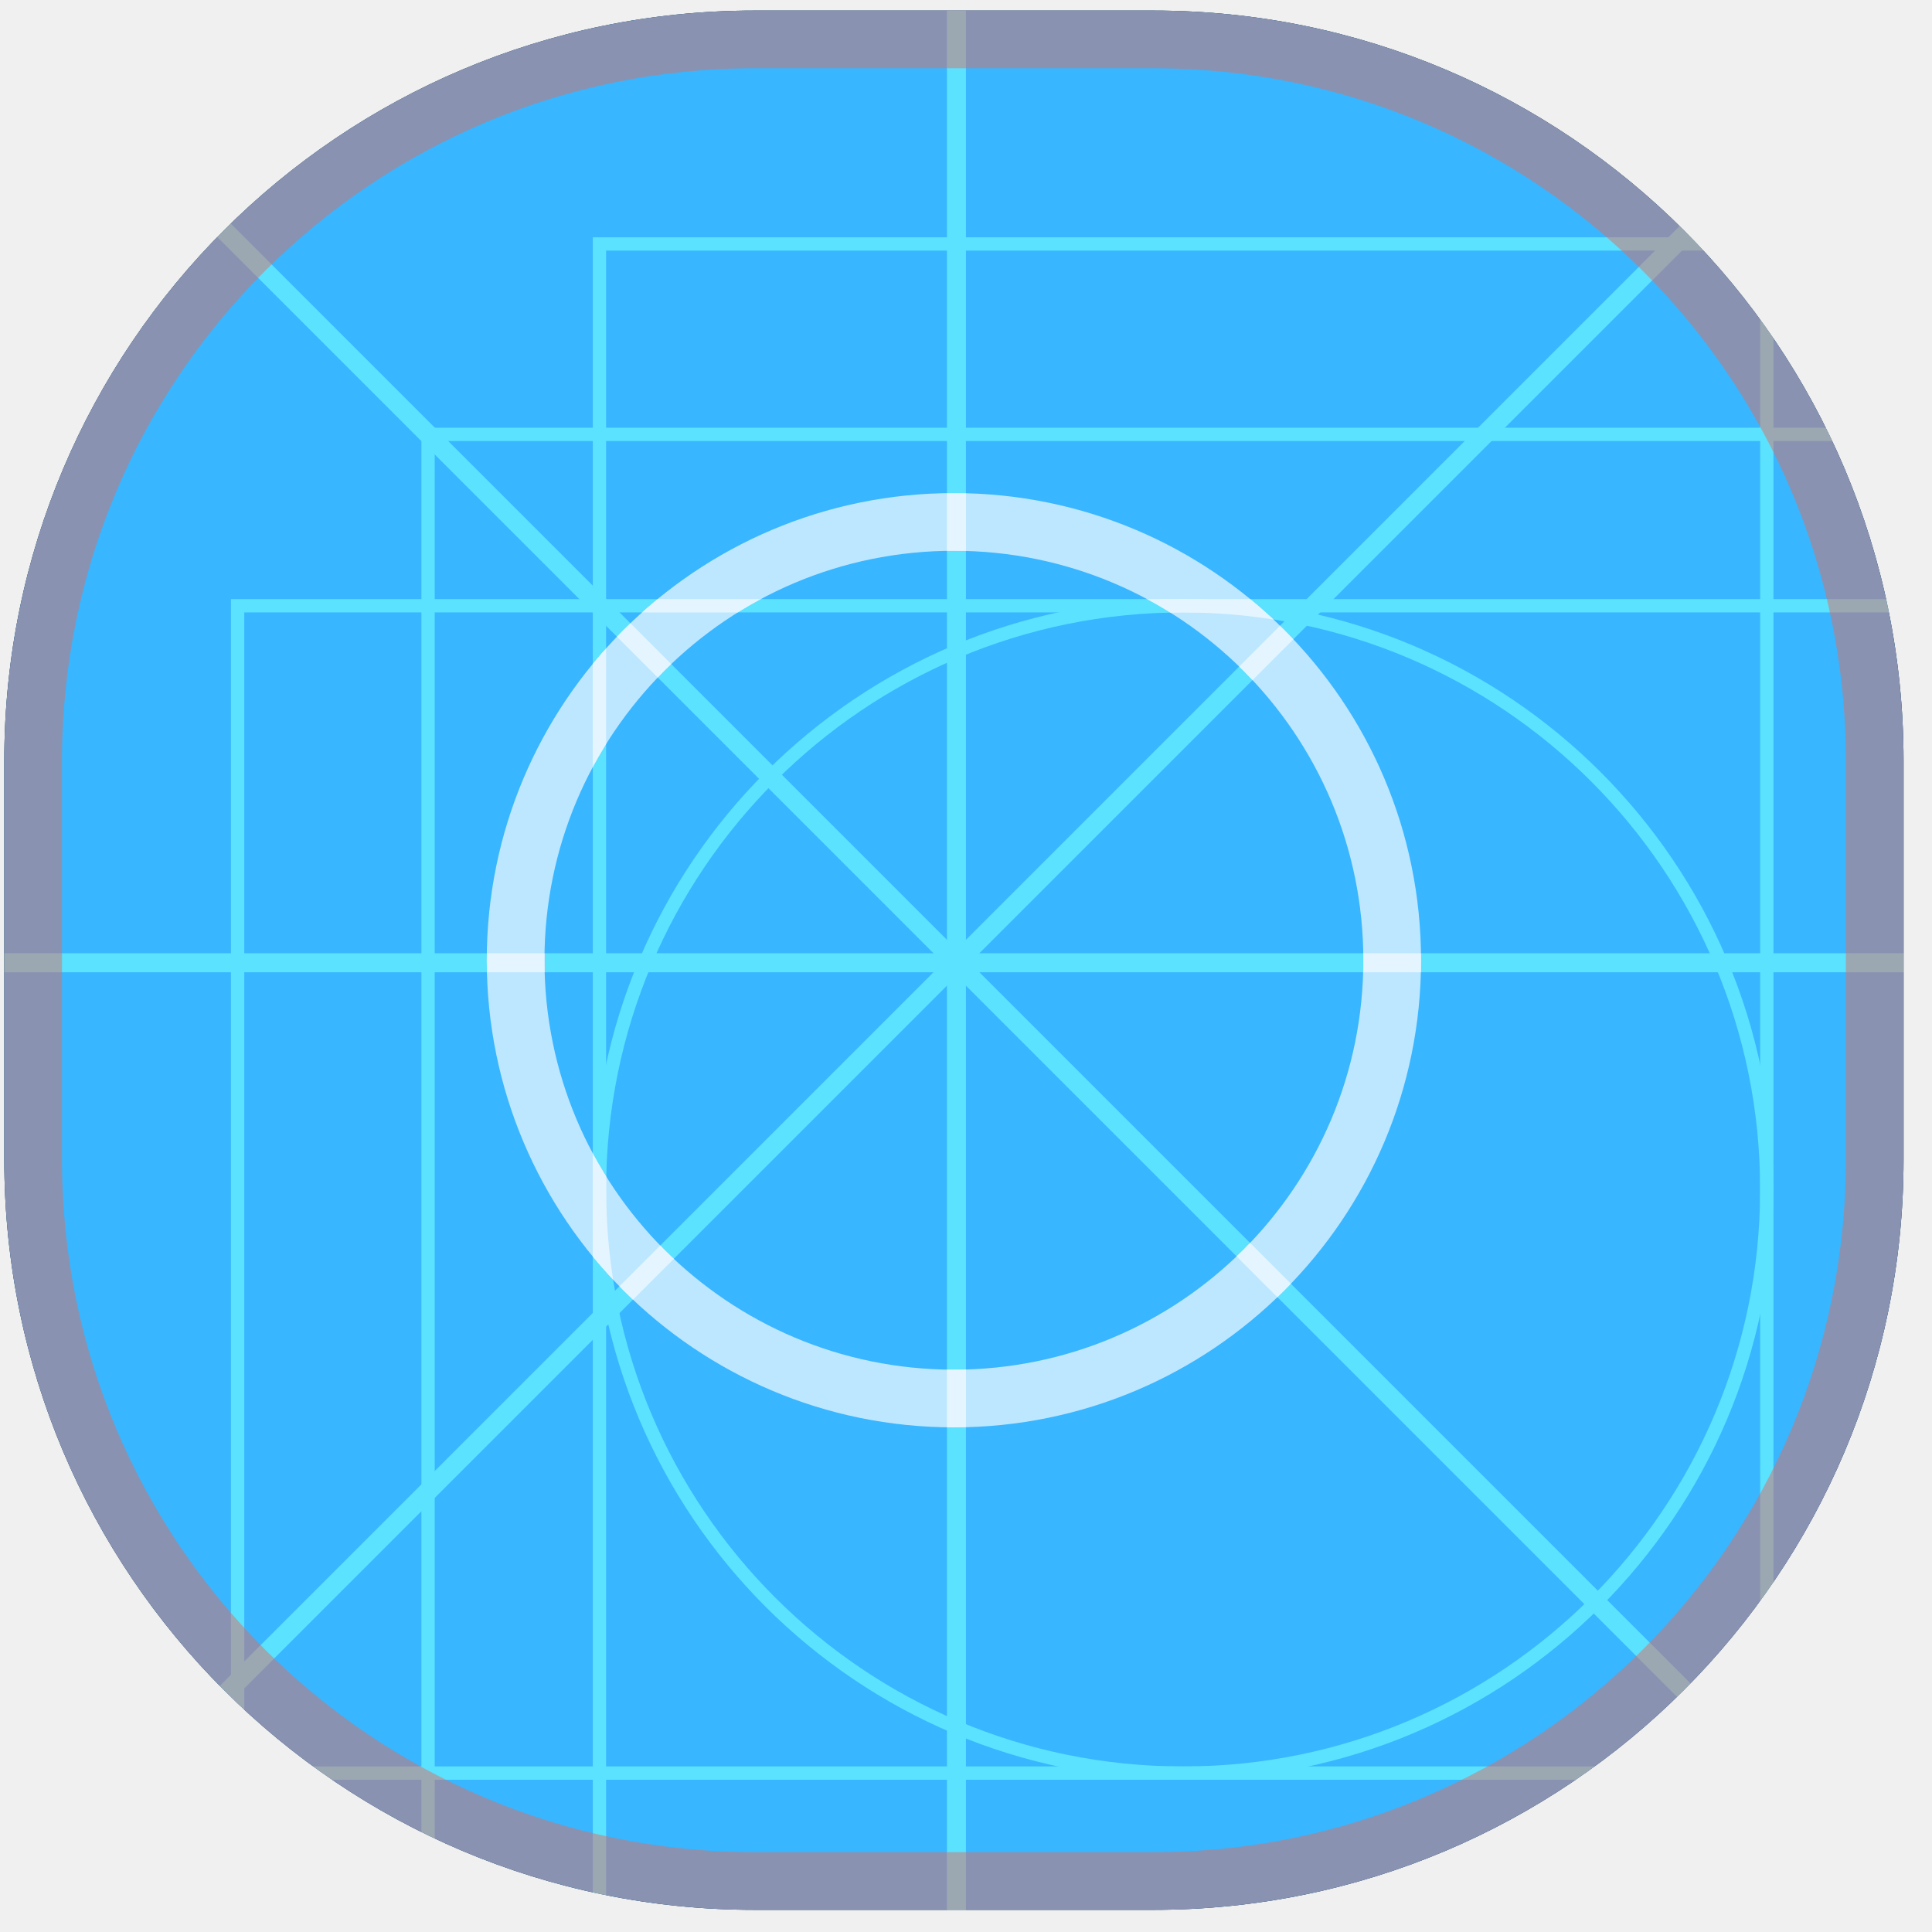
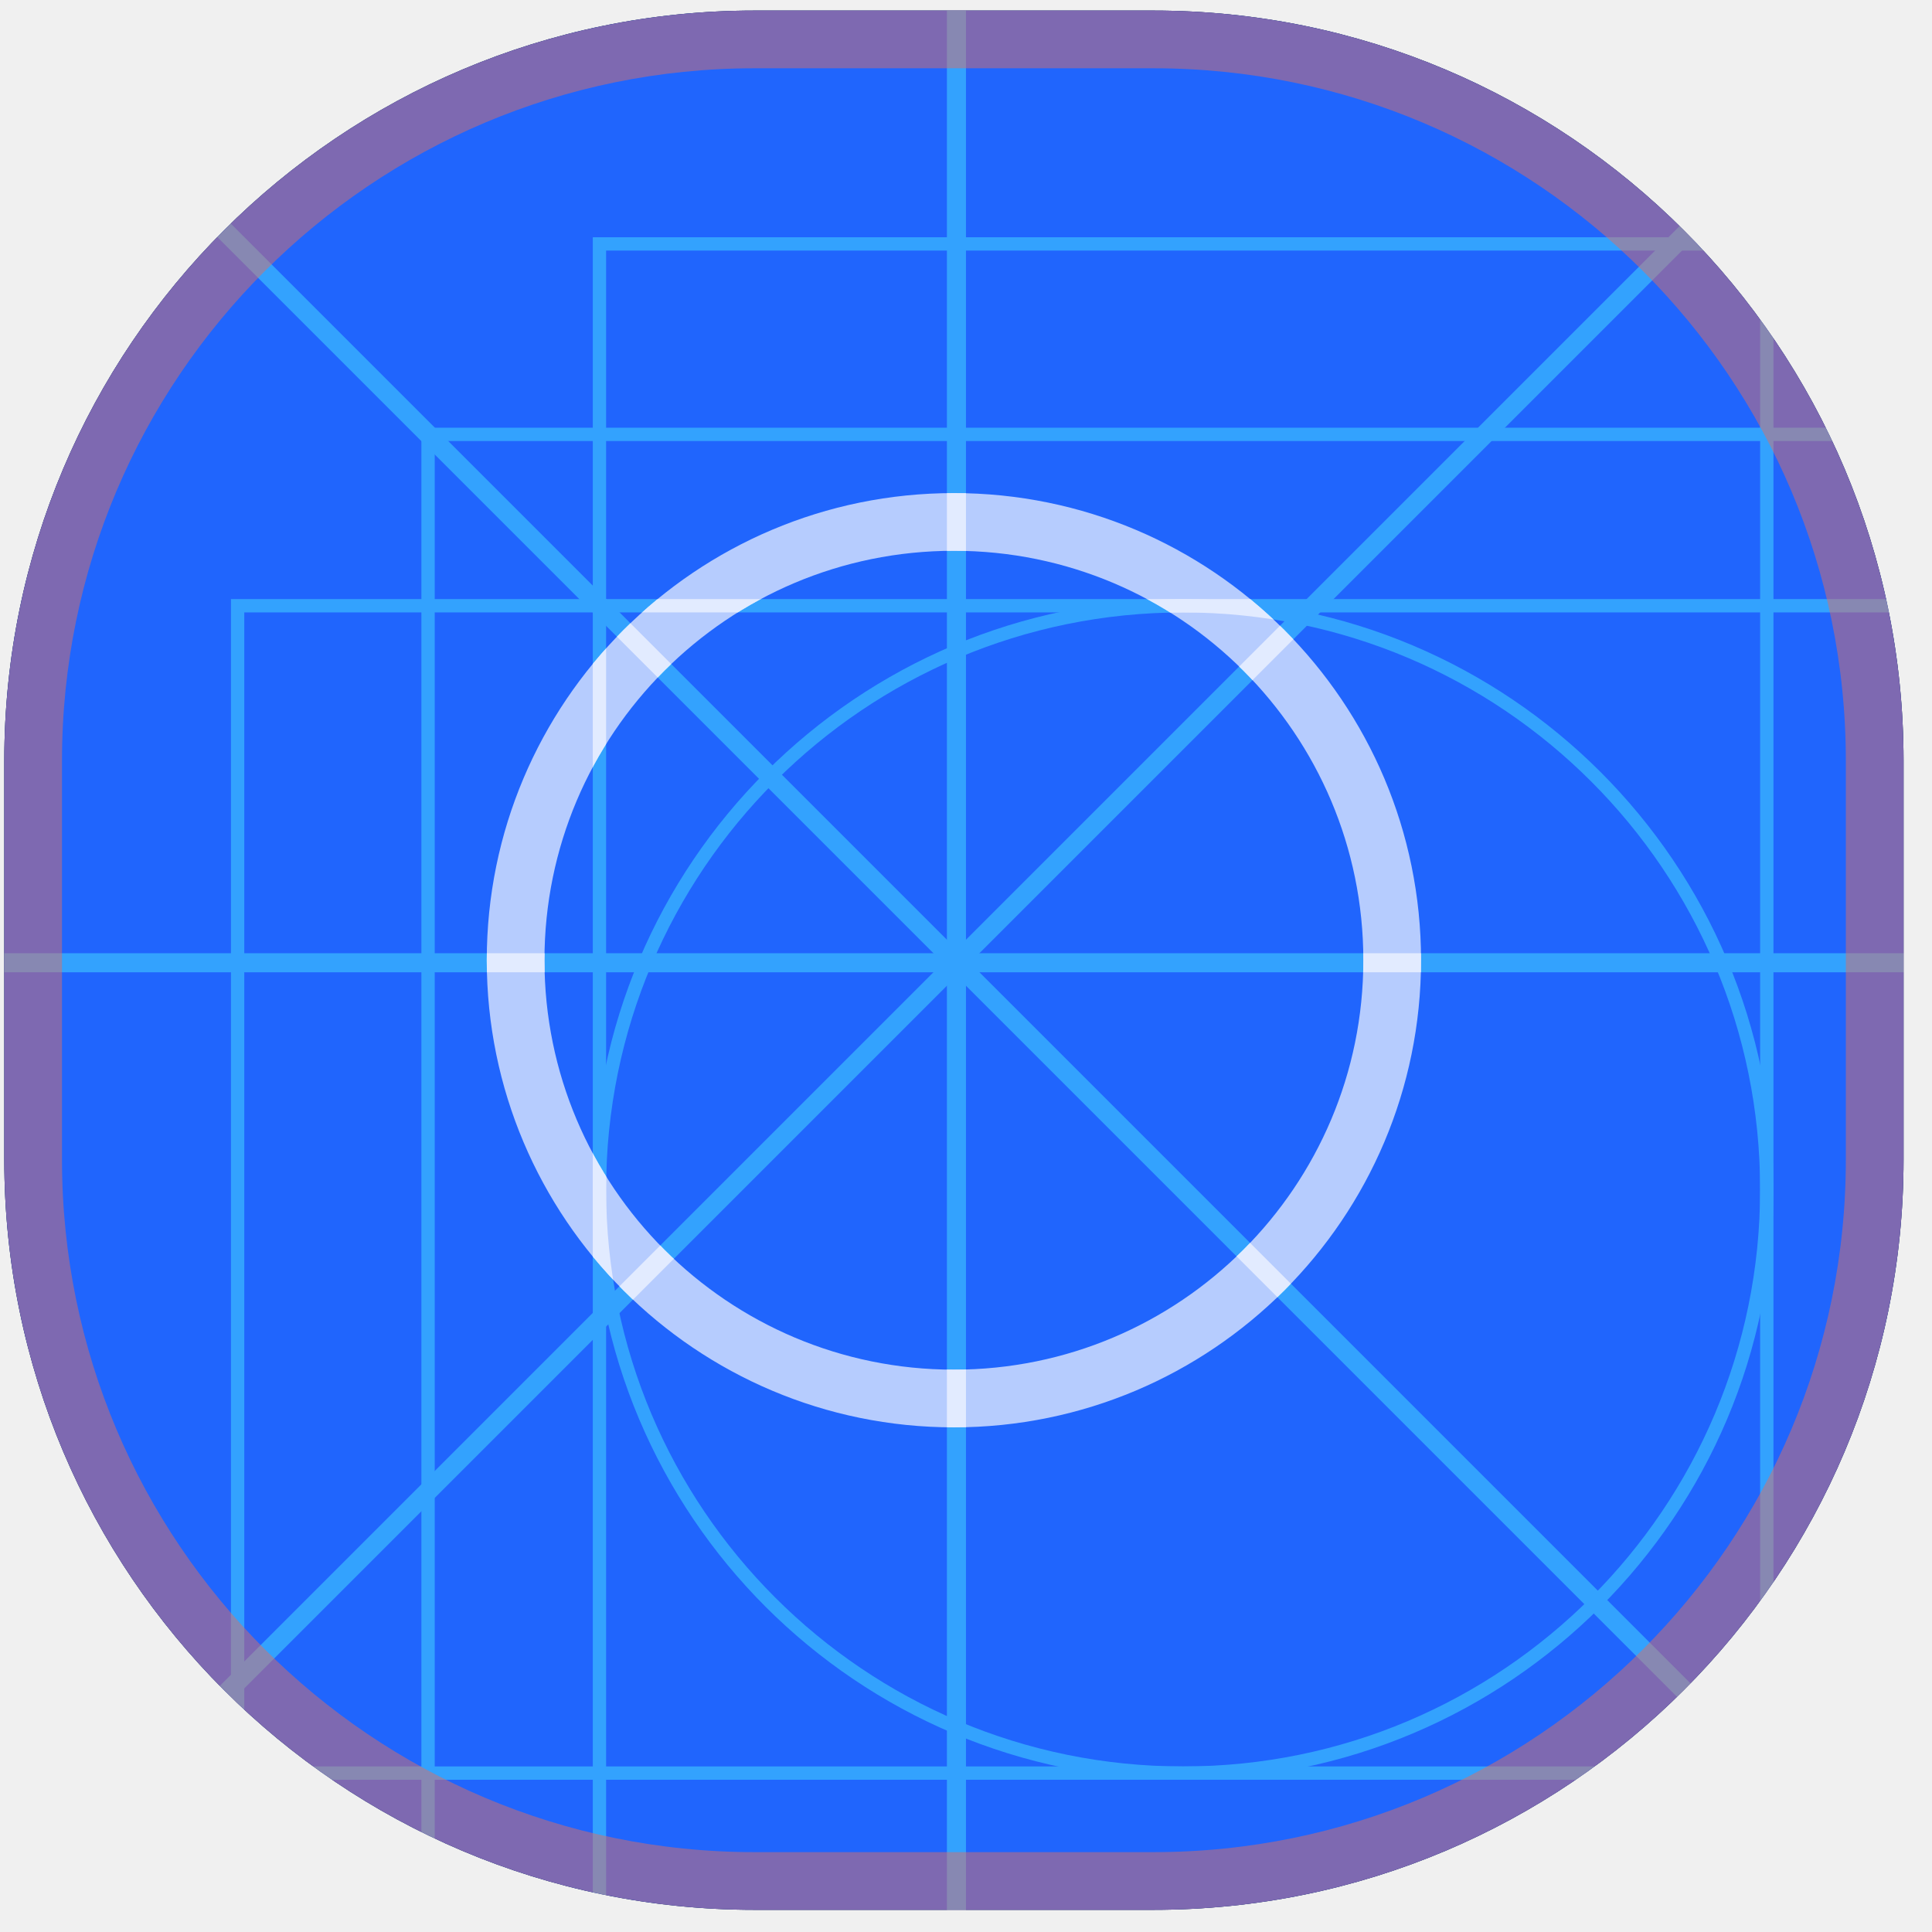
<svg xmlns="http://www.w3.org/2000/svg" width="59" height="59" viewBox="0 0 59 59" fill="none">
  <g clip-path="url(#clip0_142_334)">
    <rect x="0.131" y="0.323" width="58" height="58" rx="22.909" fill="black" />
-     <rect x="0.131" y="0.323" width="58" height="58" rx="22.909" fill="#38B6FF" />
+     <rect x="0.131" y="0.323" width="58" height="58" rx="22.909" fill="#2065FD" />
    <g opacity="0.67">
      <path d="M29.131 42.708C36.523 42.708 42.515 36.715 42.515 29.323C42.515 21.931 36.523 15.939 29.131 15.939C21.739 15.939 15.746 21.931 15.746 29.323C15.746 36.715 21.739 42.708 29.131 42.708Z" stroke="white" stroke-width="1.762" stroke-linecap="round" stroke-linejoin="round" />
    </g>
    <g style="mix-blend-mode:overlay" opacity="0.6">
      <path d="M0.131 0.323L58.285 58.478" stroke="white" stroke-width="0.582" />
      <path d="M29.208 0.323V58.478" stroke="white" stroke-width="0.582" />
      <path d="M58.285 0.323L0.131 58.478" stroke="white" stroke-width="0.582" />
      <path d="M58.285 29.401H0.131" stroke="white" stroke-width="0.582" />
      <rect x="13.072" y="13.265" width="46.117" height="46.117" stroke="white" stroke-width="0.407" />
      <rect x="18.306" y="7.449" width="35.649" height="57.748" stroke="white" stroke-width="0.407" />
      <rect x="65.004" y="18.499" width="35.649" height="57.748" transform="rotate(90 65.0045 18.4988)" stroke="white" stroke-width="0.407" />
      <rect x="18.306" y="18.499" width="35.649" height="35.649" rx="17.824" stroke="white" stroke-width="0.407" />
    </g>
  </g>
  <rect x="1.012" y="1.204" width="56.238" height="56.238" rx="22.028" stroke="#DC6F66" stroke-opacity="0.5" stroke-width="1.762" />
  <defs>
    <clipPath id="clip0_142_334">
      <rect x="0.131" y="0.323" width="58" height="58" rx="22.909" fill="white" />
    </clipPath>
  </defs>
</svg>
